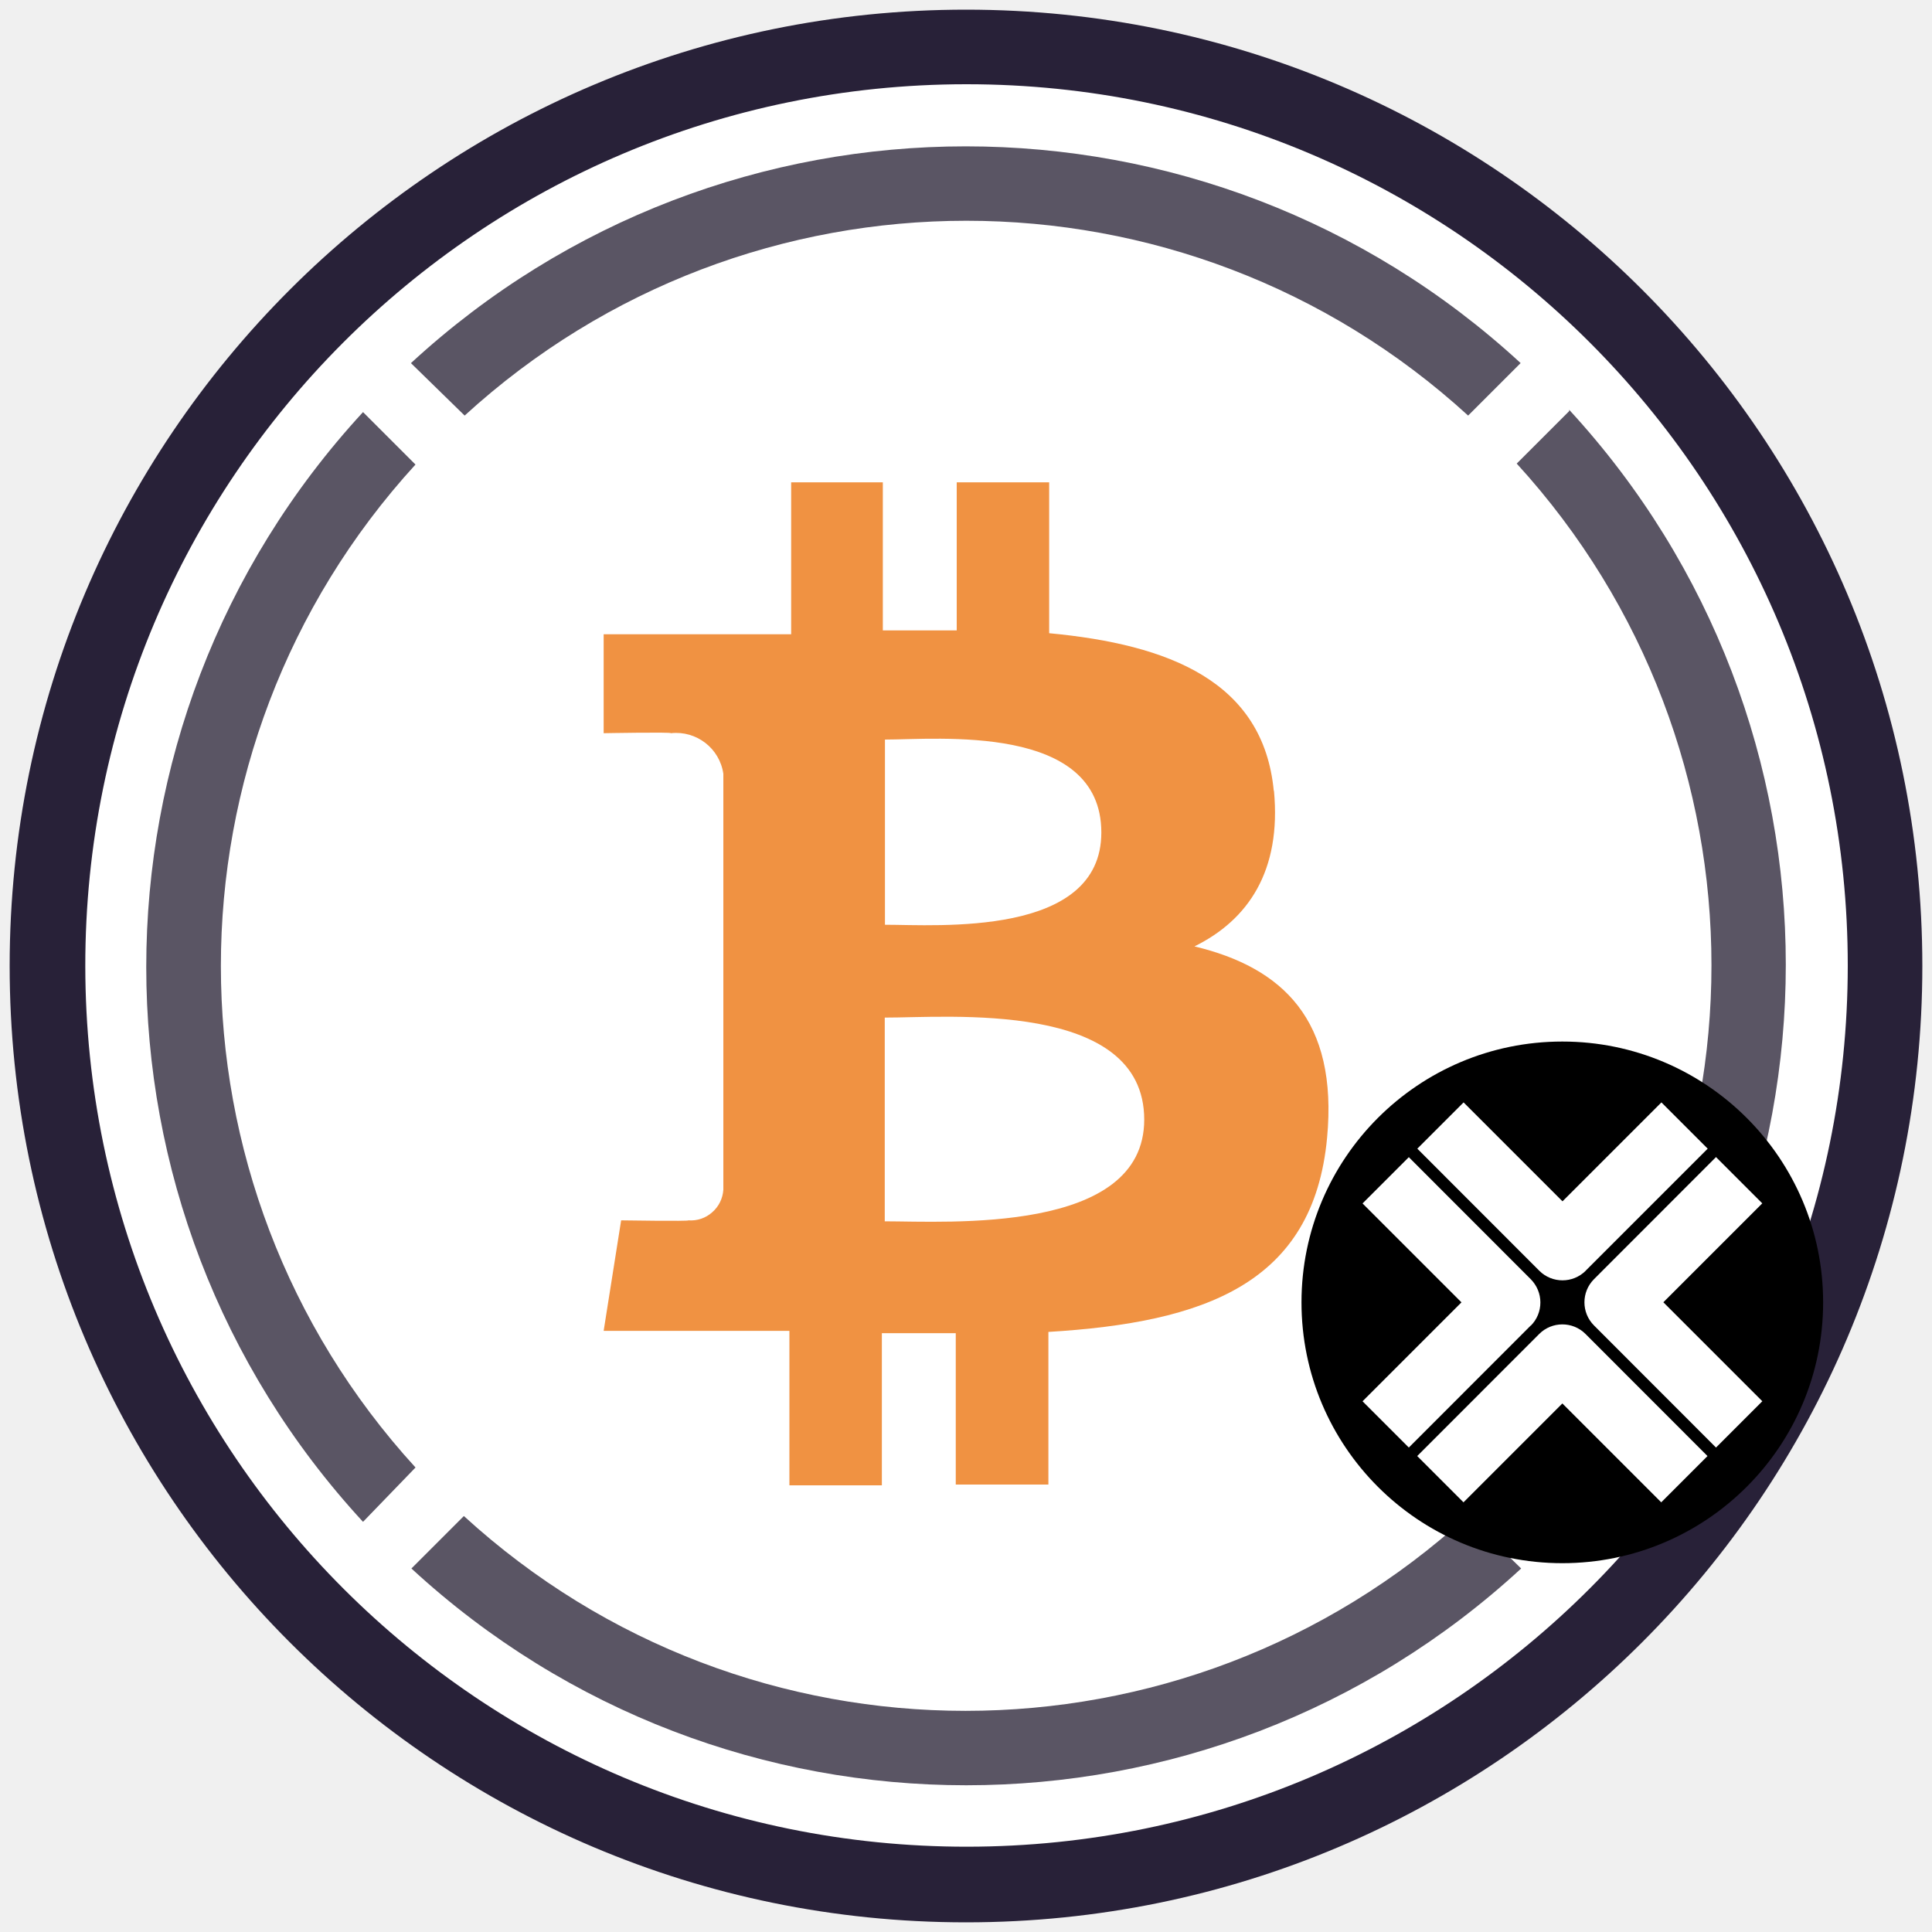
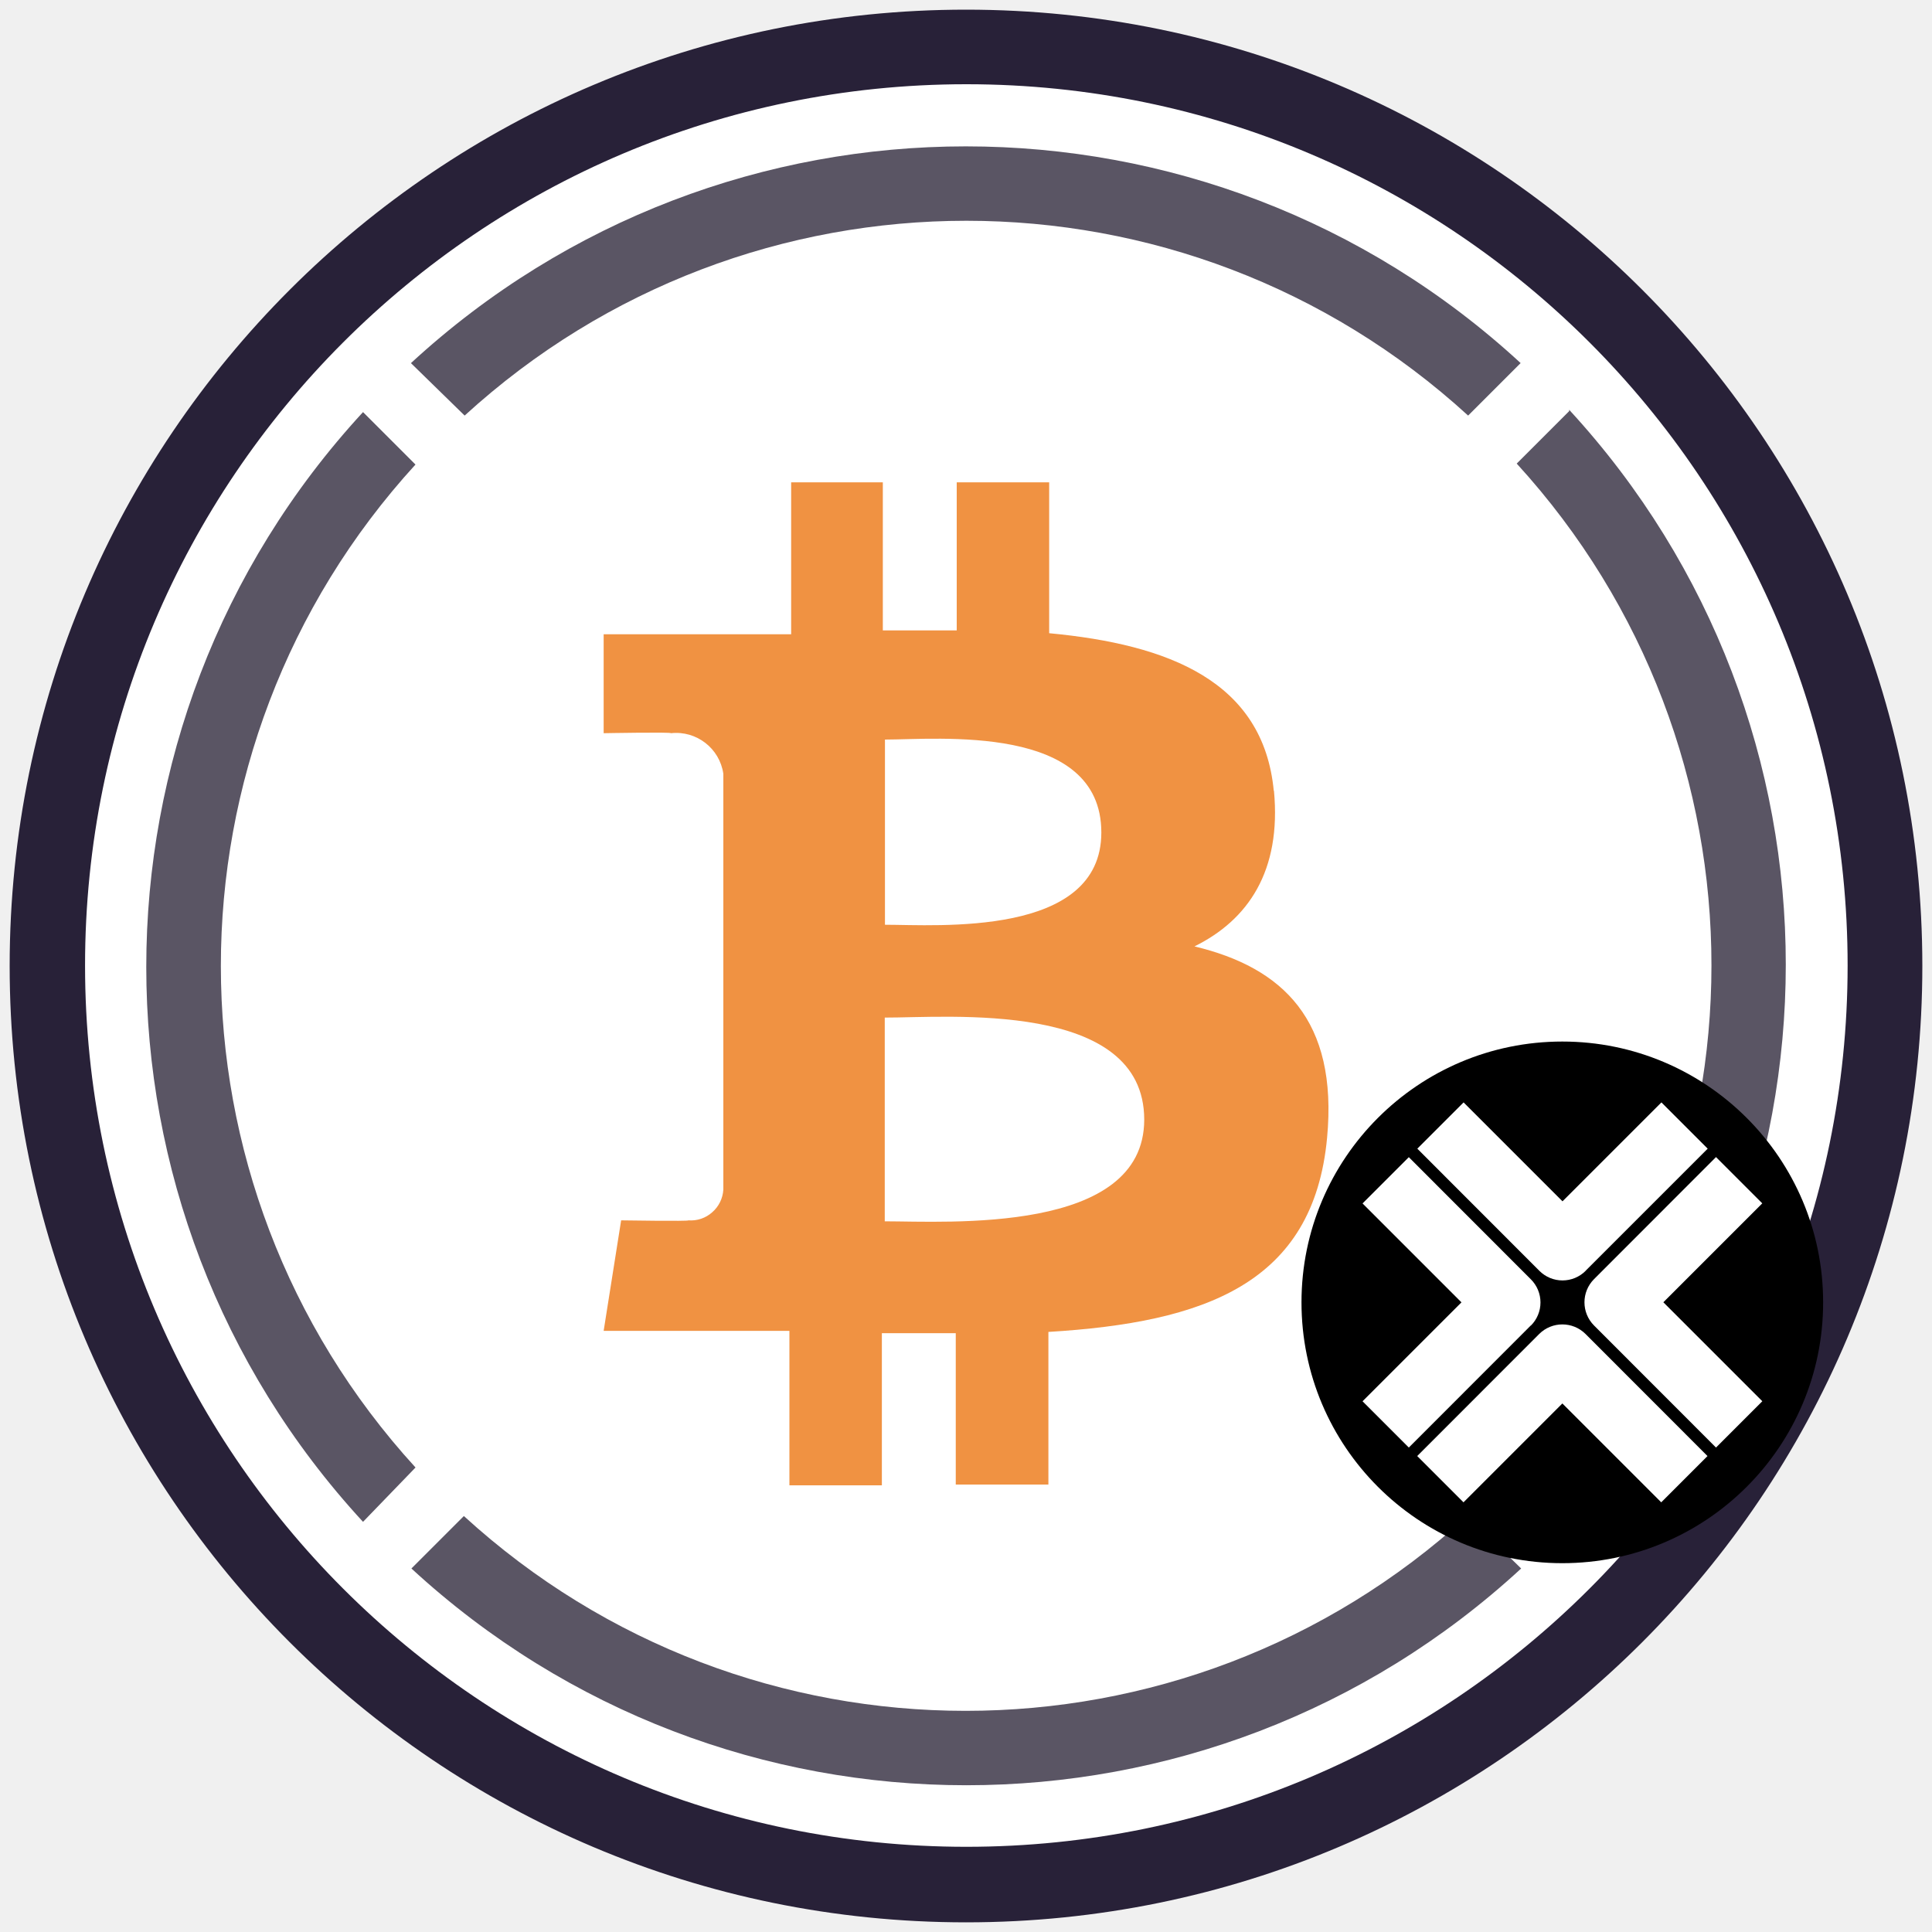
<svg xmlns="http://www.w3.org/2000/svg" viewBox="0 0 200 200">
-   <g id="a">
-     <circle cx="100" cy="100" r="97.33" style="fill:#fff;" />
-     <path d="m99.98,199c-54.68-.01-98.99-44.34-98.98-99.02C1.01,45.31,45.34.99,100.02,1c54.66.01,98.97,44.32,98.98,98.98.01,54.67-44.31,99.01-98.98,99.02h-.04,0Zm0-190.28c-50.38.04-91.19,40.92-91.15,91.3.04,50.38,40.91,91.19,91.3,91.15,50.34-.04,91.13-40.85,91.15-91.19.02-50.38-40.81-91.24-91.19-91.26,0,0-.11,0-.11,0Z" style="fill:#282138;" />
-     <path id="b" d="m131.86,81.86c-1.09-11.34-10.87-15.15-23.25-16.31v-15.62h-9.57v15.33h-7.65v-15.33h-9.49v15.73h-19.41v10.24s7.07-.13,6.96,0c2.65-.29,5.05,1.57,5.43,4.2v43.06c-.06.9-.47,1.75-1.16,2.34-.67.6-1.56.9-2.46.83.13.11-6.96,0-6.96,0l-1.81,11.44h19.23v15.99h9.57v-15.75h7.65v15.67h9.59v-15.8c16.16-.98,27.44-4.97,28.85-20.1,1.14-12.18-4.59-17.62-13.73-19.81,5.56-2.74,9.01-7.81,8.23-16.11h0Zm-13.41,34.04c0,11.89-20.37,10.53-26.86,10.53v-21.09c6.49.02,26.86-1.85,26.86,10.57h0Zm-4.44-29.72c0,10.87-17,9.55-22.4,9.55v-19.17c5.4,0,22.4-1.7,22.4,9.62Z" style="fill:#f09242;" />
-     <path d="m162.44,42.42c29.9,32.46,29.9,82.44,0,114.88l-5.43-5.43c26.88-29.41,26.88-74.46,0-103.88l5.43-5.43v-.13h0Z" style="fill:#5a5564;" />
-     <path d="m151.91,156.94l5.56,5.43c-32.46,29.92-82.44,29.92-114.88,0l5.43-5.43c29.39,26.89,74.46,26.89,103.88,0Z" style="fill:#5a5564;" />
-     <path d="m157.41,37.59l-5.43,5.43c-29.41-26.89-74.48-26.89-103.88,0l-5.56-5.43c32.44-29.92,82.42-29.92,114.88,0Z" style="fill:#5a5564;" />
-     <path d="m43.01,151.92l-5.43,5.62c-29.92-32.44-29.92-82.42,0-114.88l5.43,5.43c-26.86,29.39-26.86,74.43,0,103.82h0Z" style="fill:#5a5564;" />
-   </g>
-   <g id="c">
-     <circle cx="161.73" cy="134.82" r="27" />
-     <path d="m164.14,131.55l12.64-12.64-4.79-4.79-10.24,10.24-10.24-10.24-4.79,4.79,12.63,12.64c.66.66,1.53.99,2.4.99s1.73-.33,2.4-.99Zm18.29,13.5l-10.24-10.24,10.24-10.24-4.79-4.79-12.63,12.64c-1.32,1.32-1.32,3.47,0,4.79l12.63,12.64,4.79-4.79h0Zm-20.7.23l10.24,10.24,4.79-4.79-12.63-12.64c-1.32-1.32-3.47-1.32-4.79,0l-12.63,12.64,4.79,4.79,10.24-10.24h0Zm-3.26-8.05c.64-.64.99-1.5.99-2.4s-.36-1.76-.99-2.4l-12.63-12.64-4.79,4.79,10.24,10.24-10.24,10.24,4.79,4.79,12.63-12.64h0Z" style="fill:#fff;" />
-   </g>
+   <circle cx="100" cy="100" r="97.33" fill="#fff" />
+   <path fill="#282138" d="M99.98 199C45.3 198.99.99 154.66 1 99.98 1.01 45.31 45.34.99 100.02 1c54.66.01 98.97 44.32 98.98 98.98.01 54.67-44.31 99.01-98.98 99.02h-.04Zm0-190.28a91.23 91.23 0 1 0 .11 0h-.11Z" />
+   <path fill="#f09242" d="M131.86 81.86c-1.09-11.34-10.87-15.15-23.25-16.31V49.93h-9.57v15.33h-7.65V49.93H81.9v15.73H62.49V75.9s7.07-.13 6.96 0a4.94 4.94 0 0 1 5.43 4.2v43.06c-.06.9-.47 1.75-1.16 2.34-.67.6-1.56.9-2.46.83.13.11-6.96 0-6.96 0l-1.81 11.44h19.23v15.99h9.57v-15.75h7.65v15.67h9.59v-15.8c16.16-.98 27.44-4.97 28.85-20.1 1.14-12.18-4.59-17.62-13.73-19.81 5.56-2.74 9.01-7.81 8.23-16.11Zm-13.41 34.04c0 11.89-20.37 10.53-26.86 10.53v-21.09c6.49.02 26.86-1.85 26.86 10.57Zm-4.44-29.72c0 10.87-17 9.55-22.4 9.55V76.56c5.4 0 22.4-1.7 22.4 9.62Z" />
+   <path fill="#5a5564" d="M162.44 42.42a84.78 84.78 0 0 1 0 114.88l-5.43-5.43a76.99 76.99 0 0 0 0-103.88l5.43-5.43v-.13Zm-10.53 114.52 5.56 5.43a84.74 84.74 0 0 1-114.88 0l5.43-5.43a76.97 76.97 0 0 0 103.88 0Zm5.5-119.35-5.43 5.43a76.97 76.97 0 0 0-103.88 0l-5.56-5.43a84.74 84.74 0 0 1 114.88 0ZM43.01 151.92l-5.43 5.62a84.74 84.74 0 0 1 0-114.88l5.43 5.43a76.95 76.95 0 0 0 0 103.82Z" />
+   <circle cx="161.73" cy="134.82" r="27" />
+   <path fill="#fff" d="m164.14 131.55 12.64-12.64-4.79-4.79-10.24 10.24-10.24-10.24-4.79 4.79 12.63 12.64a3.38 3.38 0 0 0 4.8 0Zm18.29 13.5-10.24-10.24 10.24-10.24-4.79-4.79-12.63 12.64a3.4 3.4 0 0 0 0 4.79l12.63 12.64 4.79-4.79Zm-20.7.23 10.24 10.24 4.79-4.79-12.63-12.64a3.4 3.4 0 0 0-4.79 0l-12.63 12.64 4.79 4.79 10.24-10.24Zm-3.26-8.05a3.38 3.38 0 0 0 0-4.8l-12.63-12.64-4.79 4.79 10.24 10.24-10.24 10.24 4.79 4.79 12.63-12.64Z" />
</svg>
